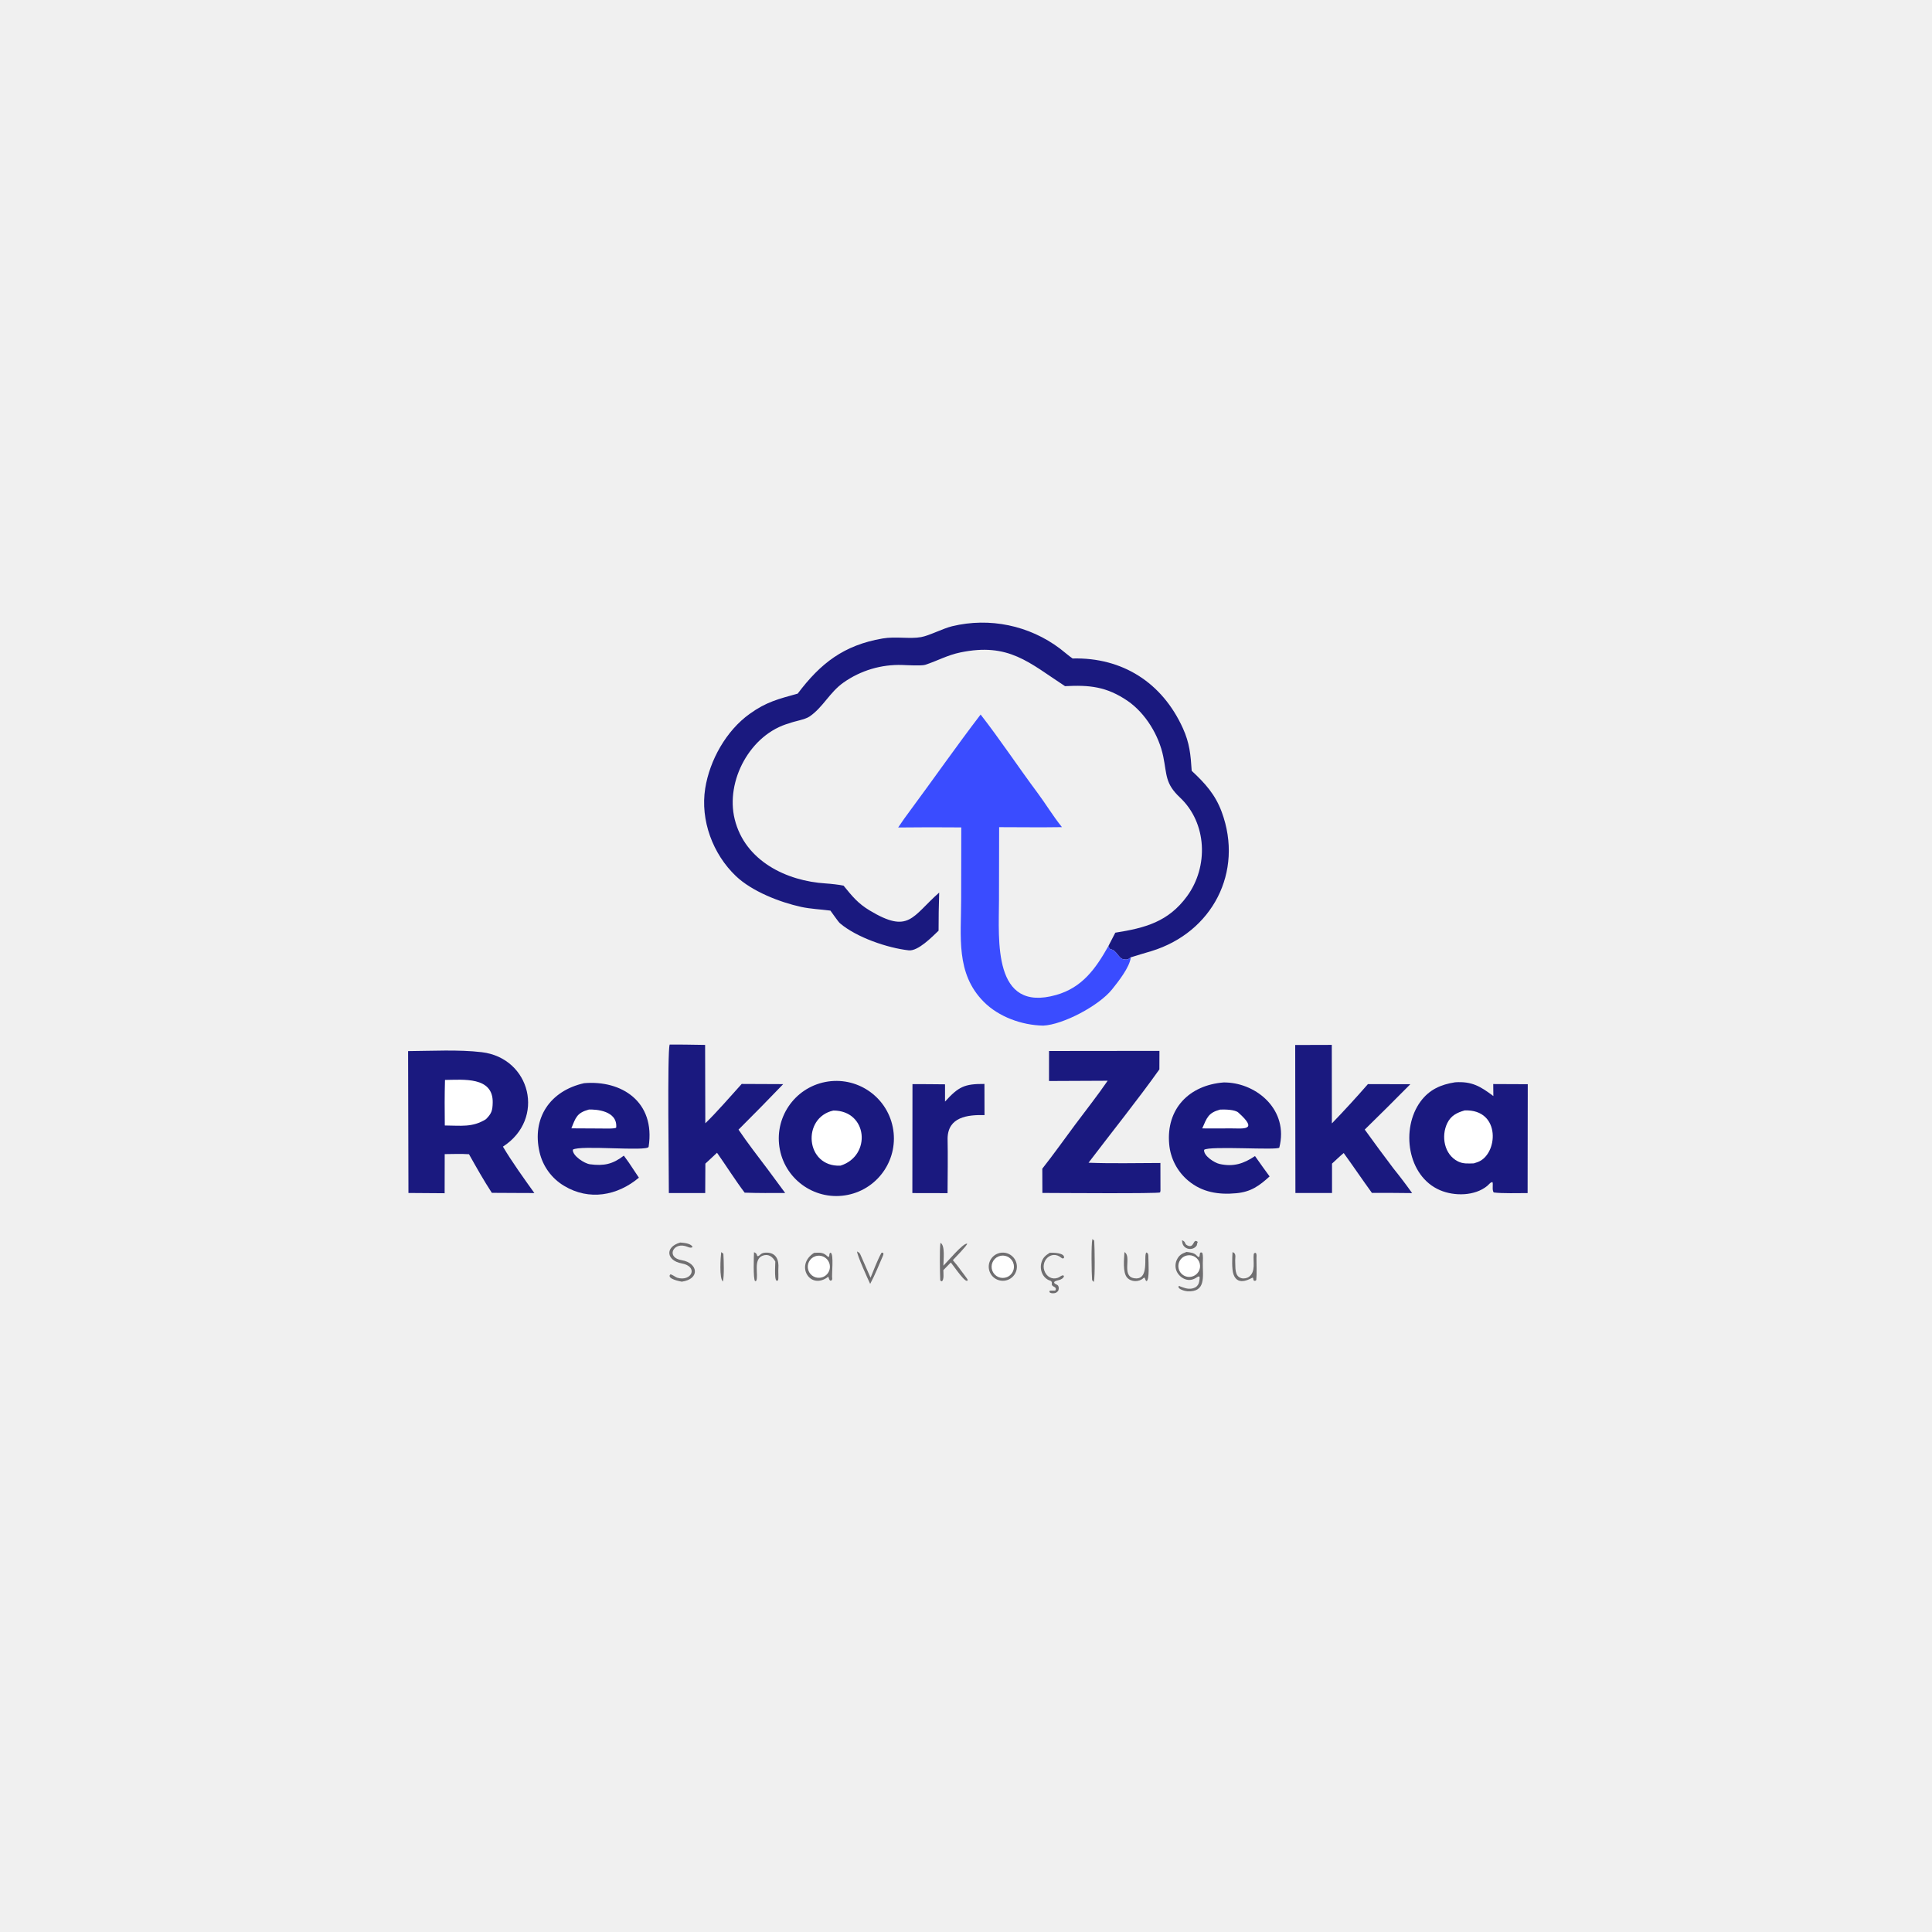
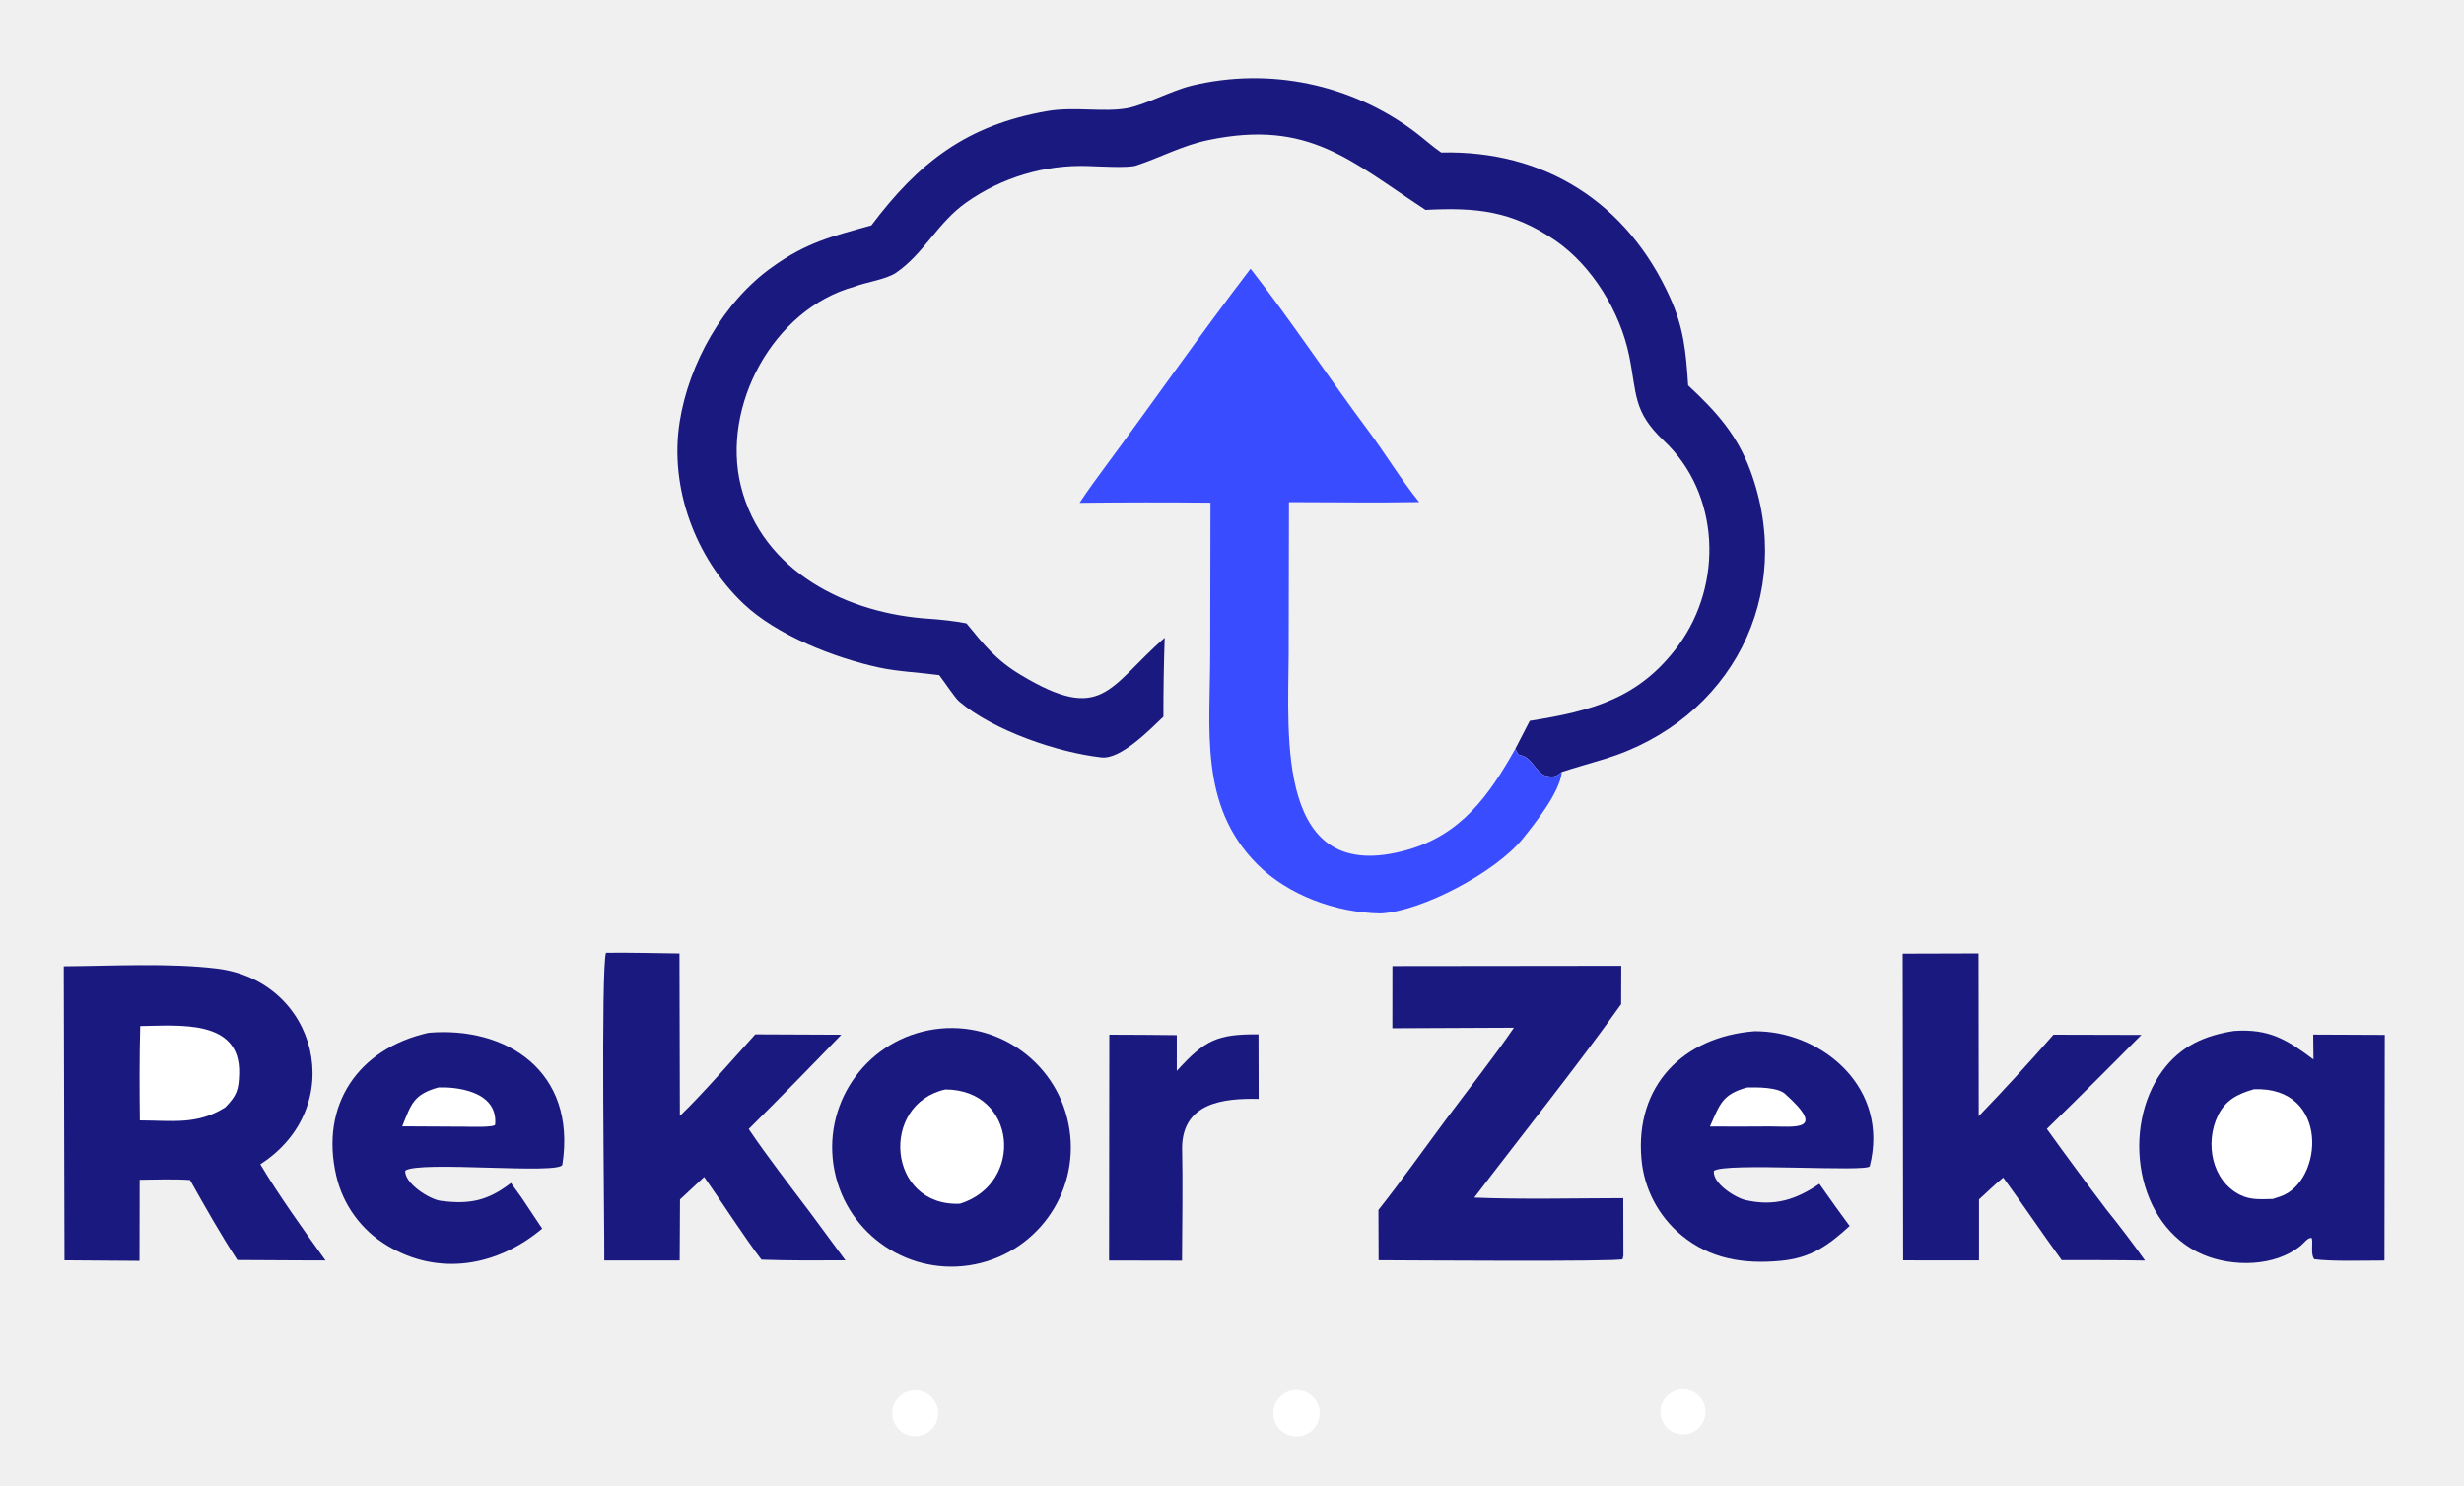
- <svg xmlns="http://www.w3.org/2000/svg" width="512" height="512" viewBox="0 0 512 512">
+ <svg xmlns="http://www.w3.org/2000/svg" width="315" height="190" viewBox="100 155 315 190">
  <path fill="#1A197F" transform="scale(0.25 0.25)" d="M845.583 735.277C869.787 703.14 894.328 683.936 935.588 676.813C949.403 674.427 964.3 677.536 976.407 675.358C985.121 673.791 999.211 666.316 1009.23 663.846C1049.04 654.211 1091.08 662.945 1123.76 687.641C1127.92 690.791 1132.86 695.217 1136.99 698.004C1189.64 696.728 1231.95 723.452 1253.93 772C1261.03 787.691 1262.15 800.034 1263.25 817.105C1277.46 830.321 1288.22 842.179 1295.05 860.65C1318.63 924.378 1285.03 988.466 1220.55 1008.21C1213.36 1010.41 1205.81 1012.49 1198.69 1014.81C1195.88 1016.94 1195.24 1017.58 1191.05 1016.92C1185.68 1016.07 1183.64 1007.25 1177.51 1006.28C1176.04 1006.04 1175.67 1004.39 1174.89 1002.98L1182.27 988.69C1214.06 983.674 1238.46 977.129 1258.26 950.122C1281.26 918.742 1279.61 872.521 1250.87 845.452C1234.96 830.469 1237.12 821.668 1233.11 801.991C1228.53 779.601 1214.4 756.17 1195.45 743.063C1173.03 727.742 1154.85 726.001 1128.97 727.352C1090.67 702.327 1069.36 680.963 1018.05 691.607C1004.3 694.461 993.814 700.446 980.862 704.705C976.973 705.984 961.575 705.093 956.452 704.915C934.214 704.17 912.341 710.704 894.156 723.524C879.427 733.879 872.487 749.749 858.185 759.512C853.224 762.899 842.446 764.412 836.797 766.656C795.394 778.11 768.742 827.735 778.832 868.5C789.726 912.516 833.484 933.937 875.44 936.498C880.321 936.796 889.834 937.832 894.208 938.829C903.352 950.006 909.337 957.602 921.917 965.153C963.804 990.298 966.6 971.657 995.579 946.169C995.127 959.632 994.909 973.101 994.927 986.571C988.165 992.995 973.194 1008.49 963.28 1007.4C940.896 1004.92 908.046 993.713 890.457 978.754C888.328 976.943 882.342 967.885 880.271 965.293C870.228 963.948 859.106 963.502 849.43 961.398C826.565 956.427 797.099 944.865 780.122 928.711C755.547 905.327 742.243 869.444 747.546 835.783C752.244 805.97 769.81 774.47 794.724 756.71C812.289 744.022 825.278 740.935 845.583 735.277Z" />
  <path fill="#3A4CFF" transform="scale(0.25 0.25)" d="M1039.49 757.439C1059.76 783.379 1079.62 813.388 1099.49 839.999C1108.49 852.053 1116.05 864.789 1125.7 876.802C1103.86 877.165 1081.05 876.851 1059.13 876.824L1058.97 954.644C1058.85 996.475 1052.11 1073.79 1119.56 1054.71C1147.23 1046.89 1161.46 1026.83 1174.89 1002.98C1175.67 1004.39 1176.04 1006.04 1177.51 1006.28C1183.64 1007.25 1185.68 1016.07 1191.05 1016.92C1195.24 1017.58 1195.88 1016.94 1198.69 1014.81C1197.57 1025.33 1185.2 1040.82 1178.8 1048.82C1165.01 1066.04 1126.95 1086.21 1105.85 1087.2C1083.01 1086.74 1058.65 1077.89 1042.81 1061.93C1012.91 1031.81 1018.9 993.069 1018.86 953.199L1018.99 877.096C996.685 876.882 974.381 876.908 952.08 877.172C956.017 871.152 960.506 865.009 964.797 859.218C989.801 825.466 1013.95 790.775 1039.49 757.439Z" />
  <path fill="#1A197F" transform="scale(0.25 0.25)" d="M432.595 1114.22C457.314 1114.05 486.425 1112.45 510.682 1115.36C562.605 1121.57 578.611 1186.16 533.123 1215.48C542.454 1231.25 555.624 1249.58 566.449 1264.67L553.25 1264.63L521.37 1264.46C512.865 1251.46 504.776 1237.09 497.156 1223.53C489.351 1222.96 479.393 1223.32 471.407 1223.4L471.33 1264.88L432.969 1264.6L432.595 1114.22Z" />
  <path fill="white" transform="scale(0.25 0.25)" d="M471.707 1144.78C490.95 1144.61 523.015 1140.92 522.284 1169.01C522.065 1177.41 521.088 1180.32 515.204 1186.34C500.837 1195.42 488.264 1193.1 471.506 1193.05C471.324 1176.48 471.242 1161.36 471.707 1144.78Z" />
  <path fill="#1A197F" transform="scale(0.25 0.25)" d="M1542.43 1147.28C1560.36 1146.04 1569.47 1151.73 1583.03 1161.87L1582.89 1149.14L1619.49 1149.3L1619.33 1264.72C1609.56 1264.7 1592.37 1265.26 1583.41 1264.05C1581.86 1261.99 1582.43 1257.89 1582.4 1254.75L1582.17 1253.19C1580.3 1252.73 1578.34 1255.59 1576.59 1257.05C1563.38 1267.97 1541.62 1268.13 1526.49 1261.66C1491.71 1246.8 1484.75 1196.4 1505.78 1167.71C1515.09 1155.01 1527.36 1149.61 1542.43 1147.28Z" />
  <path fill="white" transform="scale(0.25 0.25)" d="M1552.57 1177.1C1591.6 1175.55 1588.17 1224.52 1566.01 1231.99L1562.25 1233.22C1556.26 1233.34 1551 1233.9 1545.46 1231.12C1530.88 1223.8 1527.45 1204.39 1534.17 1190.57C1538.07 1182.55 1544.44 1179.43 1552.57 1177.1Z" />
  <path fill="#1A197F" transform="scale(0.25 0.25)" d="M874.908 1146.94C907.867 1140.53 939.815 1161.95 946.392 1194.88C952.97 1227.81 931.704 1259.86 898.81 1266.6C865.683 1273.39 833.354 1251.94 826.731 1218.78C820.107 1185.62 841.715 1153.4 874.908 1146.94Z" />
  <path fill="white" transform="scale(0.25 0.25)" d="M883.426 1177.21C919.938 1177.28 924.049 1225.25 890.916 1235.65C853.675 1237.29 849.623 1184.73 883.426 1177.21Z" />
  <path fill="#1A197F" transform="scale(0.25 0.25)" d="M1112.03 1114.11L1229.06 1113.98L1228.99 1133.6C1206.55 1165.21 1177.65 1201.23 1153.89 1232.53C1177.75 1233.52 1205.89 1232.85 1230.08 1232.81L1230.14 1262.25L1229.75 1264.02C1227.31 1265.41 1119.82 1264.61 1104.97 1264.56L1104.88 1238.85C1116.71 1223.87 1128.12 1207.76 1139.54 1192.4C1150.91 1177.09 1163.47 1161.3 1174.17 1145.63L1112 1145.91L1112.03 1114.11Z" />
  <path fill="#1A197F" transform="scale(0.25 0.25)" d="M1372.97 1107.74L1411.75 1107.63L1411.84 1190.88C1424.92 1177.3 1437.67 1163.41 1450.06 1149.2L1495.01 1149.31C1479.04 1165.48 1462.93 1181.51 1446.68 1197.39C1456.68 1211.29 1466.85 1225.06 1477.19 1238.71C1484.02 1247.18 1490.6 1255.85 1496.9 1264.73C1482.82 1264.45 1468.38 1264.56 1454.27 1264.51C1444.24 1250.67 1434.56 1236.3 1424.38 1222.27C1420.37 1225.56 1415.87 1229.91 1411.99 1233.46L1411.99 1264.65L1373.19 1264.63L1372.97 1107.74Z" />
  <path fill="#1A197F" transform="scale(0.25 0.25)" d="M709.881 1107.3C722.059 1107.14 735.2 1107.52 747.45 1107.65L747.655 1190.73C759.367 1179.55 775.003 1161.38 786.22 1149.03L830.219 1149.22C814.618 1165.48 798.832 1181.56 782.862 1197.46C792.523 1211.77 803.761 1226.21 814.195 1240.06L832.315 1264.61C817.939 1264.66 803.751 1264.8 789.381 1264.27C780.644 1252.86 768.802 1234.33 760.072 1221.97L747.723 1233.48L747.554 1264.67L709.012 1264.67C709.144 1245.97 707.173 1115.12 709.881 1107.3Z" />
  <path fill="#1A197F" transform="scale(0.25 0.25)" d="M619.185 1148.22C658.682 1144.82 694.987 1167.67 687.567 1215.65C686.75 1220.94 614.33 1213.52 607.237 1218.73C606.696 1225.16 619.555 1233.42 625.372 1234.18C640.157 1236.11 649.48 1234.15 661.285 1225.03L666.68 1232.5L677.255 1248.38C654.448 1267.59 624.471 1272.99 598.068 1257.11C584.827 1249.25 575.384 1236.3 571.933 1221.29C563.591 1185.18 583.069 1156.3 619.185 1148.22Z" />
  <path fill="white" transform="scale(0.25 0.25)" d="M624.2 1176.18C631.893 1175.85 654.702 1177.38 653.206 1195.17C653.071 1196.76 639.85 1196.26 637.467 1196.26L605.686 1196.09C610.262 1184.59 611.536 1179.69 624.2 1176.18Z" />
  <path fill="#1A197F" transform="scale(0.25 0.25)" d="M1297.31 1147.42C1298.25 1147.44 1299.19 1147.46 1300.13 1147.49C1332.62 1148.76 1366.23 1176.7 1356.13 1216.45C1355.31 1219.69 1281.74 1214.39 1276.41 1218.87C1275.67 1225.24 1287.38 1232.63 1292.71 1233.83C1307.39 1237.12 1318.23 1233.66 1330.36 1225.48L1338.84 1237.45L1345.83 1247.05C1334.8 1257.1 1326.04 1263.43 1310.43 1264.88C1291.83 1266.61 1274.49 1263.99 1259.69 1251.66C1248.02 1241.95 1240.71 1227.98 1239.39 1212.85C1236.02 1175.5 1260.47 1150.22 1297.31 1147.42Z" />
  <path fill="white" transform="scale(0.25 0.25)" d="M1293.4 1176.2C1298.6 1176.03 1309.05 1176.1 1312.71 1179.37C1334.66 1198.96 1317.51 1196.12 1304.75 1196.14C1294.64 1196.23 1284.52 1196.24 1274.41 1196.16C1279.44 1184.74 1280.76 1179.62 1293.4 1176.2Z" />
  <path fill="#1A197F" transform="scale(0.25 0.25)" d="M1001.76 1167.73C1016.14 1151.91 1022.34 1148.87 1043.55 1149.02L1043.63 1182.05C1025.53 1181.61 1004.93 1184.05 1004.48 1206.69C1004.88 1225.79 1004.53 1245.64 1004.44 1264.78L967.137 1264.7L967.26 1149.2C978.699 1149.16 990.315 1149.35 1001.77 1149.43L1001.76 1167.73Z" />
-   <path fill="#6F6E70" transform="scale(0.25 0.25)" d="M1257.75 1327.1C1261.31 1327.58 1265.35 1327.84 1268.08 1330.48C1269.48 1331.84 1271.14 1334.08 1271.67 1330.99C1271.92 1329.55 1271.58 1328.28 1272.96 1327.57C1273.19 1327.6 1274.34 1327.79 1274.46 1328.1C1275.59 1331.18 1275.06 1335.75 1275.03 1339.29C1274.92 1353.26 1278.62 1370 1258.51 1368.81C1256.45 1368.69 1248.2 1366.61 1249.37 1363.62C1249.45 1363.4 1249.64 1363.23 1249.86 1363.17C1250.32 1363.24 1250.55 1363.31 1251.18 1363.71L1252.82 1364.31C1257.64 1366.11 1262.31 1367.24 1267.32 1364.55C1269.39 1363.29 1270.86 1360.93 1271.17 1358.53C1271.25 1357.92 1272.22 1353.57 1271.21 1353.14C1270.31 1352.76 1268.04 1354.45 1267.42 1354.82C1263.98 1356.84 1260.29 1357.4 1256.49 1356.07C1252.61 1354.75 1249.07 1351.48 1247.37 1347.78C1245.7 1344.04 1245.65 1339.77 1247.24 1336C1249.53 1330.65 1252.59 1328.99 1257.75 1327.1Z" />
  <path fill="white" transform="scale(0.25 0.25)" d="M1258.33 1330.83C1264.47 1329.58 1270.47 1333.47 1271.85 1339.58C1273.22 1345.68 1269.47 1351.77 1263.39 1353.27C1259.34 1354.28 1255.07 1353.01 1252.22 1349.97C1249.37 1346.93 1248.39 1342.58 1249.66 1338.6C1250.93 1334.63 1254.25 1331.66 1258.33 1330.83Z" />
-   <path fill="#6F6E70" transform="scale(0.25 0.25)" d="M862.973 1328.09C867.95 1327.79 872.168 1327.35 876.084 1330.85C876.361 1331.07 878.056 1332.76 878.421 1332.44C879.882 1331.15 878.262 1328.84 880.469 1327.88C884.211 1329.3 881.373 1351.51 882.189 1355.59C882.268 1355.98 881.694 1357.14 881.262 1357.38C879.189 1358.54 878.408 1354.29 878.099 1353.3C858.816 1368.41 842.266 1341.04 862.973 1328.09Z" />
  <path fill="white" transform="scale(0.25 0.25)" d="M864.236 1331.7C868.244 1330.34 872.675 1331.25 875.83 1334.07C878.985 1336.89 880.375 1341.2 879.466 1345.33C878.558 1349.47 875.492 1352.79 871.444 1354.03C865.314 1355.91 858.812 1352.52 856.842 1346.42C854.872 1340.32 858.165 1333.77 864.236 1331.7Z" />
-   <path fill="#6F6E70" transform="scale(0.25 0.25)" d="M1058.01 1328.69C1063.11 1326.87 1068.78 1327.95 1072.86 1331.51C1076.93 1335.07 1078.76 1340.55 1077.64 1345.85C1076.52 1351.14 1072.62 1355.41 1067.46 1357.01C1059.7 1359.42 1051.44 1355.18 1048.87 1347.48C1046.29 1339.77 1050.36 1331.42 1058.01 1328.69Z" />
  <path fill="white" transform="scale(0.25 0.25)" d="M1058.46 1331.86C1064.54 1329.35 1071.49 1332.26 1073.97 1338.35C1076.44 1344.43 1073.49 1351.37 1067.39 1353.81C1061.34 1356.24 1054.47 1353.32 1052.01 1347.28C1049.56 1341.24 1052.44 1334.35 1058.46 1331.86Z" />
-   <path fill="#6F6E70" transform="scale(0.25 0.25)" d="M1000.04 1341.69C1004.33 1337.46 1021.26 1317.2 1025.21 1318.35C1025.78 1319.75 1011.92 1333.76 1010.06 1335.8C1012.54 1338.74 1016.37 1343.4 1018.51 1346.54C1019.73 1348.15 1025.9 1356.25 1025.83 1356.65C1024.75 1362.75 1010.68 1341.42 1007.91 1338.28C1005.29 1341.01 1002.65 1343.72 999.997 1346.41C999.975 1349.05 1000.99 1356.96 998.295 1358.28C997.639 1358.05 996.691 1357.48 996.674 1357.05C996.371 1349.13 995.817 1323.43 996.948 1317.44C1002.11 1320.26 1000.03 1335.5 1000.04 1341.69Z" />
-   <path fill="#6F6E70" transform="scale(0.25 0.25)" d="M721.085 1317.13C724.635 1317.44 731.991 1317.95 733.899 1321.41C733.969 1321.66 734.038 1321.92 734.108 1322.18L734.107 1322.02C731.546 1323.53 729.122 1321.47 726.032 1320.79C713.013 1317.53 706.346 1333.15 722.513 1335.82C740.105 1338.72 742.468 1355.84 722.734 1358.63C721.669 1358.45 706.28 1355.74 710.529 1350.91C712.171 1350.69 716.131 1353.89 717.777 1354.39C732.698 1359.09 741.173 1342.7 722.48 1339.24C706.59 1336.3 704.344 1321.92 721.085 1317.13Z" />
-   <path fill="#6F6E70" transform="scale(0.25 0.25)" d="M1112.79 1327.97C1115.41 1327.85 1129.07 1327.78 1127.89 1333.39C1127.05 1334.34 1126.1 1334.16 1125.2 1333.4C1114.21 1324.2 1101.82 1337.34 1107.94 1349C1111.02 1354.88 1117.69 1357.02 1123.34 1353.52C1124.24 1352.96 1127.01 1350.81 1127.83 1352.74C1127.61 1354.79 1124.79 1356.31 1122.98 1356.79C1121.7 1357.17 1118.53 1357.78 1117.7 1358.79C1117.48 1359.06 1117.41 1359.42 1117.51 1359.75C1118 1361.33 1120.96 1361.49 1121.74 1363.08C1122.39 1364.38 1122.48 1365.62 1122.15 1367C1121.71 1368.95 1121.57 1368.55 1120.01 1369.94C1118.66 1371.33 1111.6 1371.61 1112.51 1368.56C1113.42 1367.39 1118.47 1368.93 1118.98 1367.6C1120.57 1363.42 1114.55 1364.53 1114.98 1361.01C1115.16 1359.47 1114.96 1358.14 1113.3 1357.61C1105.42 1355.09 1101.77 1346.18 1103.93 1338.49C1105.42 1333.2 1108.18 1330.87 1112.79 1327.97Z" />
-   <path fill="#6F6E70" transform="scale(0.25 0.25)" d="M1191.98 1327.29C1199.97 1331.65 1188.47 1352.49 1202 1354.93C1219.32 1358.06 1211.72 1330.16 1215.26 1327.67C1217.46 1328.46 1217.28 1330.76 1217.32 1332.75C1217.32 1336.57 1218.84 1357.59 1215.22 1358.06C1213.49 1356.74 1214.09 1353.04 1212.05 1354.84C1207.4 1359.22 1199.02 1359.13 1194.74 1354.25C1189.94 1348.78 1191.55 1334.27 1191.98 1327.29Z" />
-   <path fill="#6F6E70" transform="scale(0.25 0.25)" d="M1306.53 1327.24C1306.67 1327.33 1306.8 1327.41 1306.93 1327.49C1310.96 1328.79 1309.08 1333.62 1309.38 1337.5C1309.84 1343.41 1308.29 1352.83 1316.01 1354.94C1318.45 1355.61 1321.83 1355.02 1323.93 1353.48C1331.43 1347.98 1328.08 1337.3 1329.01 1329.51C1329.13 1328.44 1330.55 1327.59 1331.34 1328.39C1332.33 1329.4 1331.9 1332.71 1331.89 1333.75C1331.93 1339.43 1332.35 1350.88 1331.7 1356.76C1331.56 1357.24 1330.86 1357.68 1330.43 1357.72C1327.91 1357.91 1329.03 1355.47 1328.01 1354.29C1327.05 1354.21 1312.36 1364.74 1307.52 1350.79C1305.6 1345.22 1306.16 1333.11 1306.53 1327.24Z" />
-   <path fill="#6F6E70" transform="scale(0.25 0.25)" d="M799.282 1327.37C803.434 1329.03 801.587 1330.94 803.363 1331.69C806.264 1330.71 806.154 1327.67 812.999 1327.83C822.782 1328.07 825.82 1335.63 825.103 1344.5C824.85 1346.27 825.507 1356.28 824.761 1357.04C820.189 1361.66 821.923 1340.76 821.862 1337.25C818.938 1332.19 814.637 1328.82 808.51 1331.05C798.071 1334.86 804.352 1351.76 801.646 1357.74L800.415 1358.13C798.262 1355.49 799.079 1331.82 799.282 1327.37Z" />
-   <path fill="#6F6E70" transform="scale(0.25 0.25)" d="M908.549 1326.6C911.319 1328.12 911.417 1328.37 912.643 1331.24L922.816 1354.45C926.374 1345.93 929.89 1336.25 934.255 1328.26C934.565 1327.69 937.604 1327.16 936.047 1330.98C931.693 1340.86 927.565 1351.51 922.415 1360.96C920.033 1356 908.37 1330.33 908.549 1326.6Z" />
-   <path fill="#6F6E70" transform="scale(0.25 0.25)" d="M1157.95 1313.52C1157.6 1313.26 1159.9 1314.84 1159.92 1315.15C1160.43 1323.77 1160.92 1352.15 1159.56 1358.93C1159.23 1358.59 1157.68 1357.12 1157.67 1356.99C1157.1 1349.38 1156.57 1319.89 1157.95 1313.52Z" />
-   <path fill="#6F6E70" transform="scale(0.25 0.25)" d="M764.501 1327.3C764.872 1327.56 766.786 1328.8 766.81 1329.16C767.268 1336.12 767.76 1352.66 766.302 1358.51C762.304 1355.15 763.822 1332.73 764.501 1327.3Z" />
-   <path fill="#6F6E70" transform="scale(0.25 0.25)" d="M1252.95 1314.67C1257.47 1316.44 1255.25 1318.47 1258.47 1320.11C1266.4 1324.14 1264.34 1311.85 1269.68 1316.5C1269.33 1317.17 1268.98 1317.85 1268.66 1320.11C1264.83 1326.43 1253.91 1324.82 1253.16 1316.34L1252.95 1314.67Z" />
</svg>
